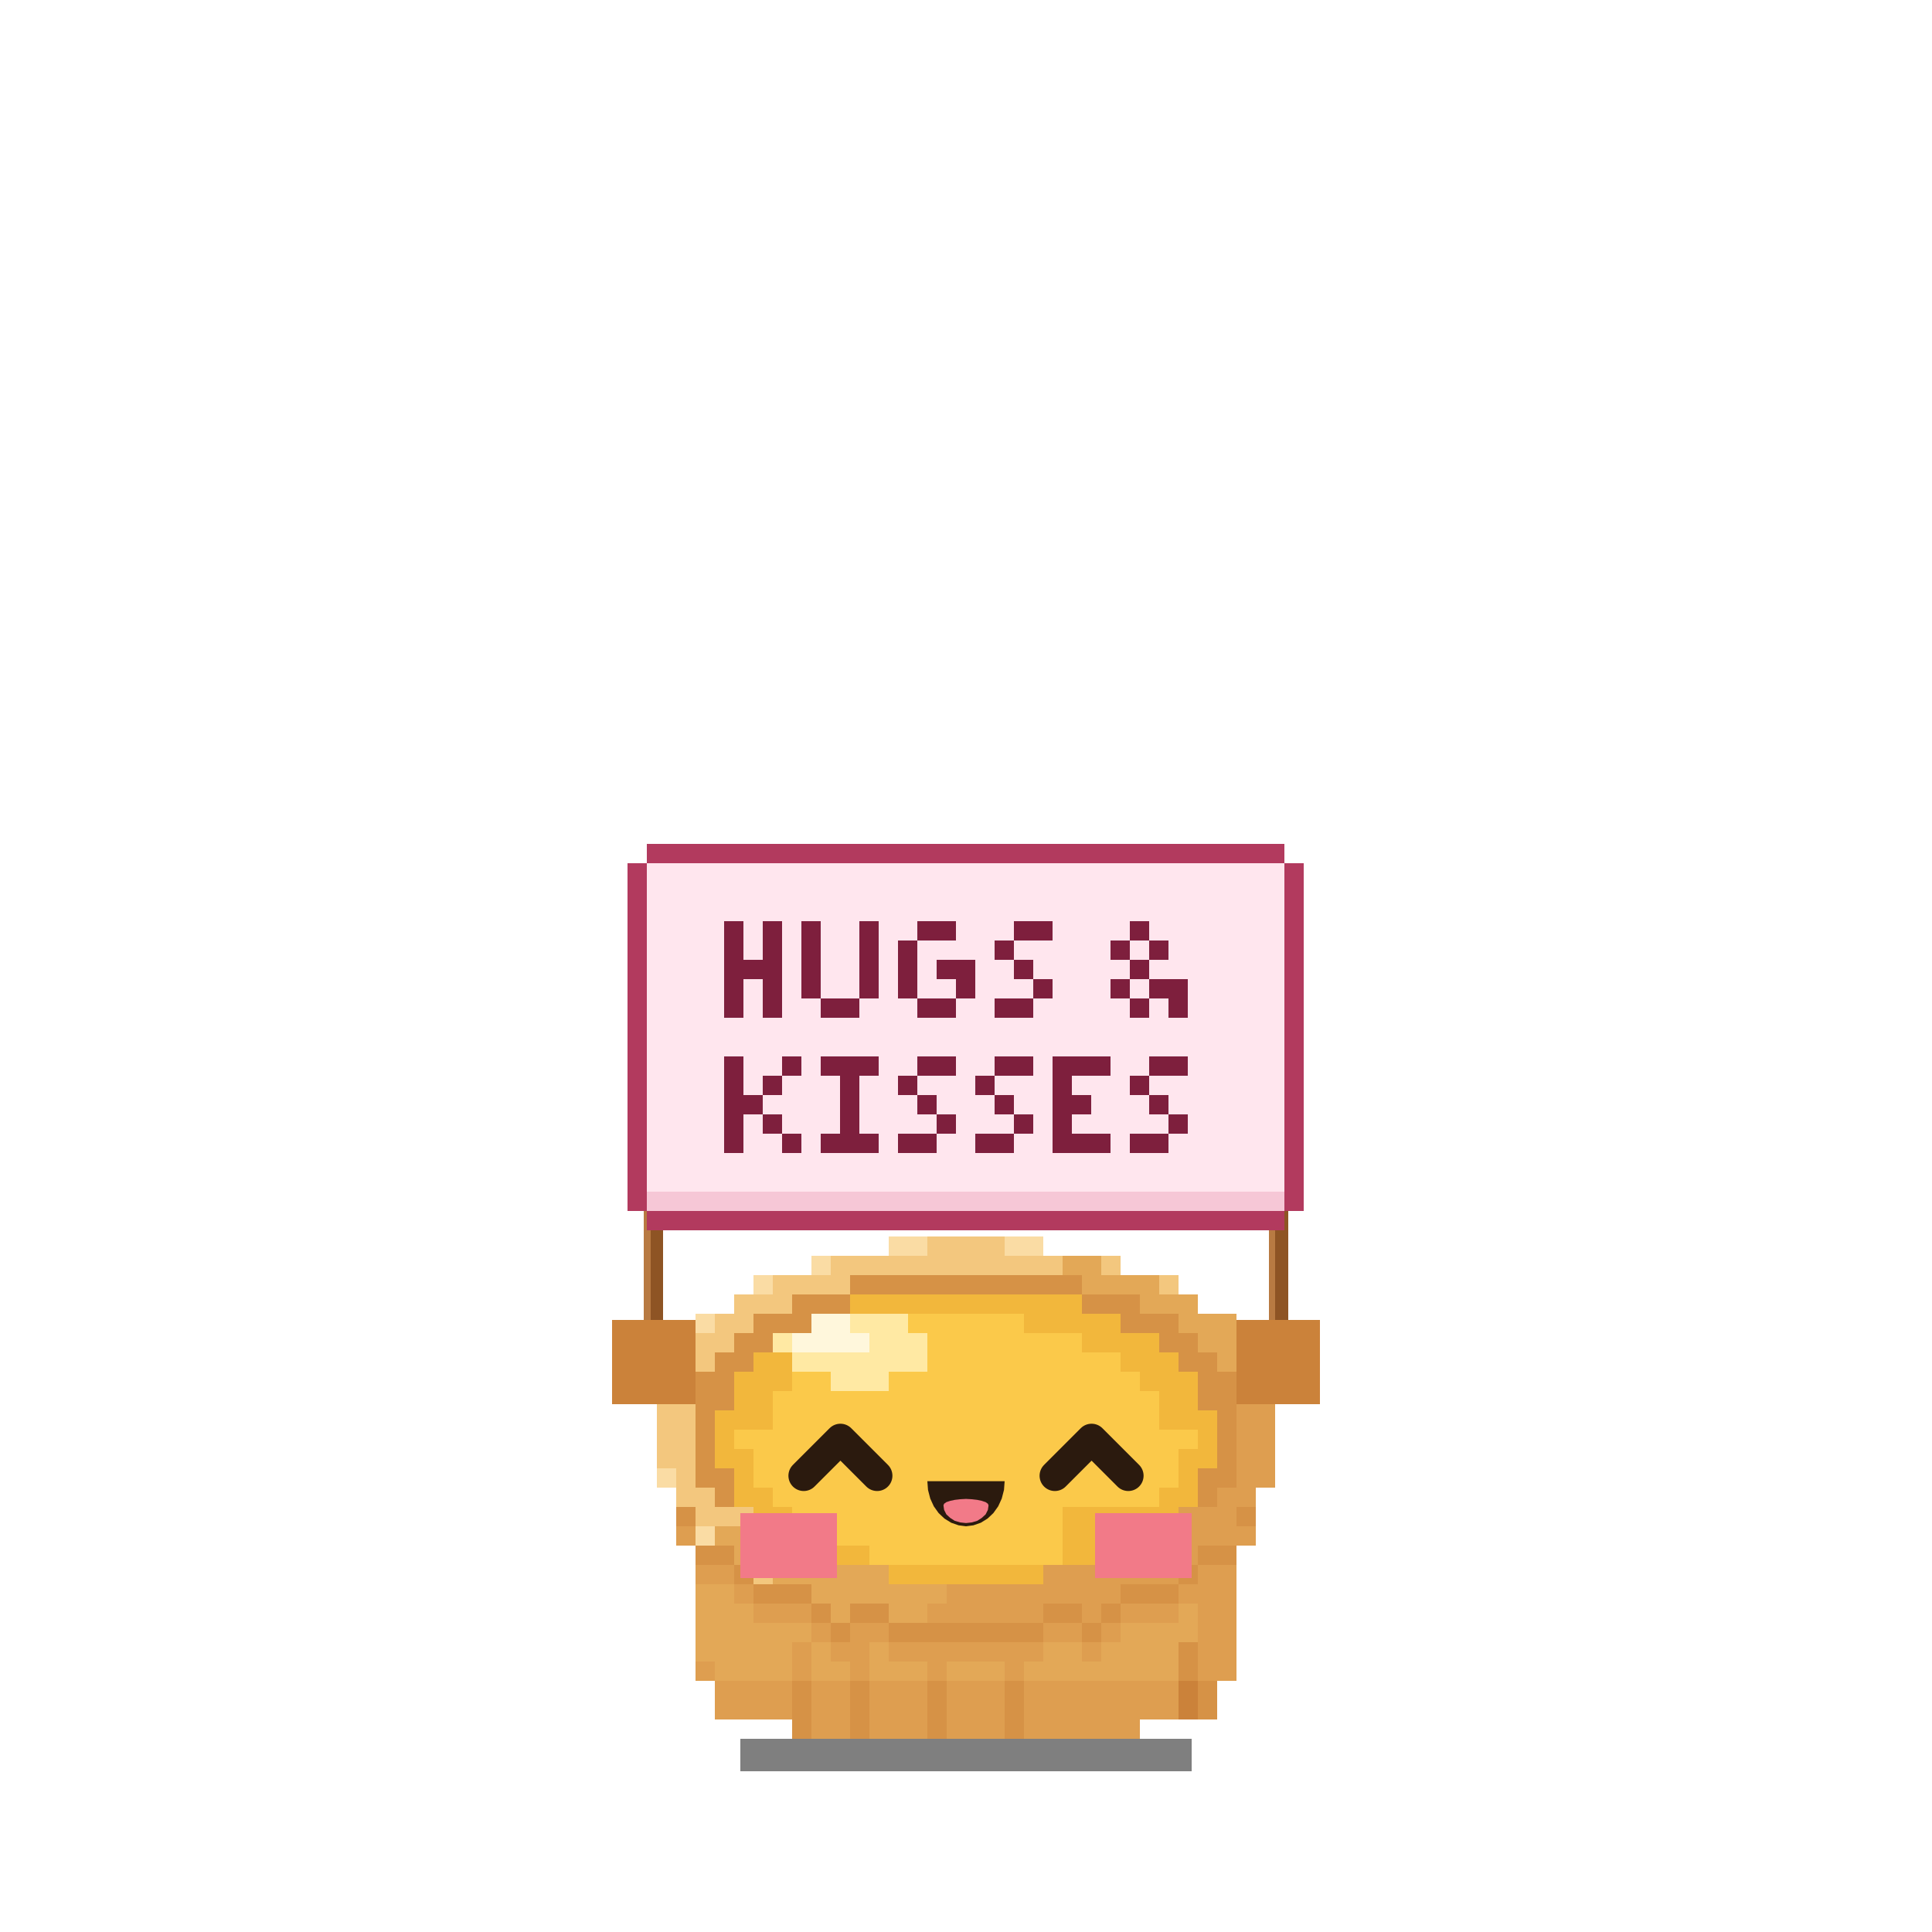
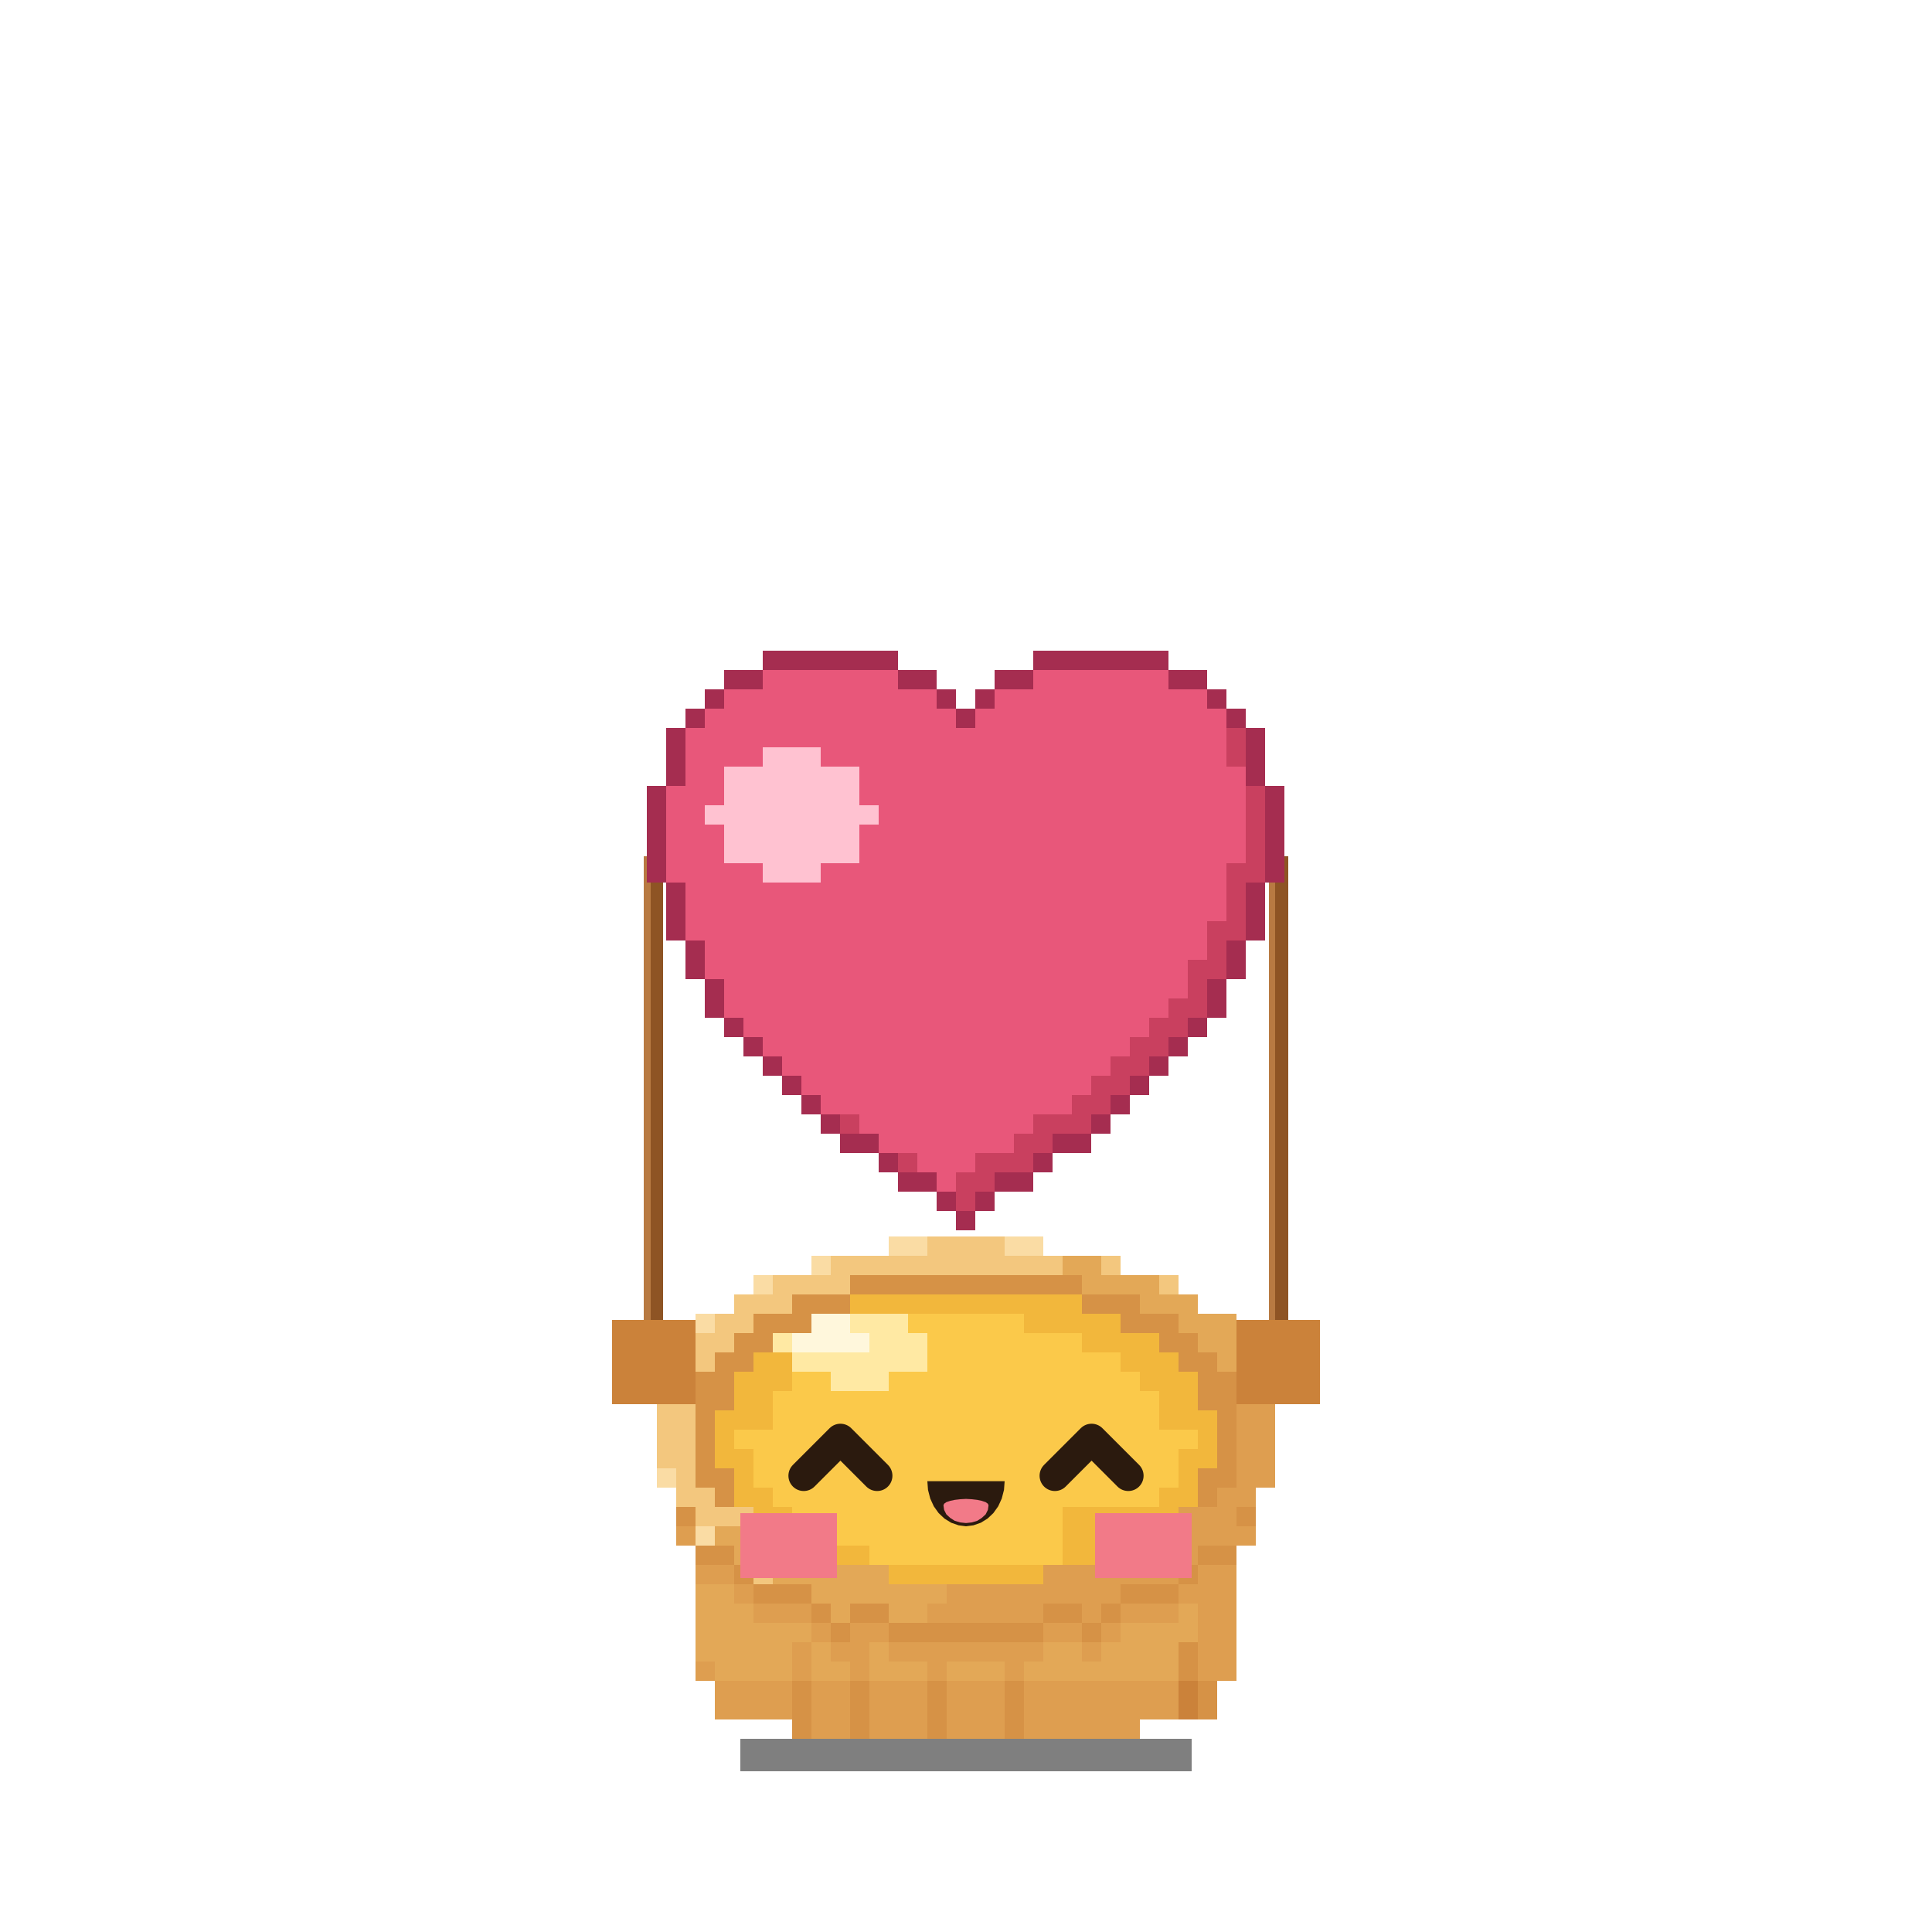
<svg xmlns="http://www.w3.org/2000/svg" viewBox="-20 -34 60 60" width="500" height="500" shape-rendering="crispEdges">
  <defs>
    <style>
      .rise { animation: sign-rise 0.55s ease-out both; }
      .hands { animation: sign-hands 0.55s ease-out both; }
      .hold { transform-origin: 10px 4.2px; animation: sign-sway 2s 0.55s infinite ease-in-out; }
      @keyframes sign-hands { 0% { transform: translateY(4.6px); } 70% { transform: translateY(-0.4px); } 100% { transform: translateY(0); } }
      .body { transform-origin: 10px 20px; animation: sign-bounce 1s infinite ease-in-out; }
      .shadow { transform-origin: 10px 20px; animation: sign-shadow 1s infinite ease-in-out; }
      @keyframes sign-rise {
-       0% { transform: translateY(13.0px); }
+       0% { transform: translateY(19.0px); }
      70% { transform: translateY(-1px); }
      100% { transform: translateY(0); }
      }
      @keyframes sign-sway {
      0%, 100% { transform: rotate(-2.5deg) translateY(0); }
      25% { transform: rotate(0deg) translateY(-0.6px); }
      50% { transform: rotate(2.5deg) translateY(0); }
      75% { transform: rotate(0deg) translateY(-0.6px); }
      }
      @keyframes sign-bounce { 0%, 100% { transform: scale(1, 1); } 50% { transform: scale(1.025, 0.975); } }
      @keyframes sign-shadow { 0%, 100% { transform: scaleX(1); } 50% { transform: scaleX(1.04); } }
+       .pulse { transform-box: fill-box; transform-origin: 50% 60%; animation: sign-pulse 1s 0.55s infinite ease-out; }
+       @keyframes sign-pulse { 0%, 45%, 100% { transform: scale(1); } 12% { transform: scale(1.07); } 24% { transform: scale(1.01); } 34% { transform: scale(1.05); } }
      .ht1, .ht2, .ht3 { opacity: 0; }
      .ht1 { animation: sign-heart 2s 0.6s infinite ease-out; }
      .ht2 { animation: sign-heart 2s 1.25s infinite ease-out; }
      .ht3 { animation: sign-heart 2s 1.9s infinite ease-out; }
      @keyframes sign-heart {
      0% { opacity: 0; transform: translateY(1px); }
      15% { opacity: 1; }
      70% { opacity: 1; }
      100% { opacity: 0; transform: translateY(-6px); }
      }
    </style>
  </defs>
  <g class="shadow">
    <rect x="3" y="20" width="14" height="1" fill="#000" opacity="0.5" />
  </g>
  <g class="body">
    <g class="rise">
      <g class="hold">
-         <rect class="free" x="0" y="3.6" width="0.6" height="4.6" fill="#8E5424" />
-         <rect class="free" x="0" y="3.6" width="0.2" height="4.6" fill="#B87A42" />
-         <rect class="free" x="19.4" y="3.6" width="0.6" height="4.6" fill="#8E5424" />
-         <rect class="free" x="19.4" y="3.6" width="0.2" height="4.6" fill="#B87A42" />
-         <g transform="translate(-0.5 -7.8) scale(0.6)">
-           <rect x="1" y="0" width="33" height="1" fill="#B23A5E" />
-           <rect x="0" y="1" width="1" height="1" fill="#B23A5E" />
-           <rect x="1" y="1" width="33" height="1" fill="#FFE6EE" />
-           <rect x="34" y="1" width="1" height="1" fill="#B23A5E" />
-           <rect x="0" y="2" width="1" height="1" fill="#B23A5E" />
-           <rect x="1" y="2" width="33" height="1" fill="#FFE6EE" />
-           <rect x="34" y="2" width="1" height="1" fill="#B23A5E" />
-           <rect x="0" y="3" width="1" height="1" fill="#B23A5E" />
-           <rect x="1" y="3" width="33" height="1" fill="#FFE6EE" />
-           <rect x="34" y="3" width="1" height="1" fill="#B23A5E" />
-           <rect x="0" y="4" width="1" height="1" fill="#B23A5E" />
-           <rect x="1" y="4" width="4" height="1" fill="#FFE6EE" />
-           <rect x="5" y="4" width="1" height="1" fill="#7E1F3D" />
-           <rect x="6" y="4" width="1" height="1" fill="#FFE6EE" />
-           <rect x="7" y="4" width="1" height="1" fill="#7E1F3D" />
-           <rect x="8" y="4" width="1" height="1" fill="#FFE6EE" />
-           <rect x="9" y="4" width="1" height="1" fill="#7E1F3D" />
-           <rect x="10" y="4" width="2" height="1" fill="#FFE6EE" />
-           <rect x="12" y="4" width="1" height="1" fill="#7E1F3D" />
-           <rect x="13" y="4" width="2" height="1" fill="#FFE6EE" />
-           <rect x="15" y="4" width="2" height="1" fill="#7E1F3D" />
-           <rect x="17" y="4" width="3" height="1" fill="#FFE6EE" />
-           <rect x="20" y="4" width="2" height="1" fill="#7E1F3D" />
-           <rect x="22" y="4" width="4" height="1" fill="#FFE6EE" />
-           <rect x="26" y="4" width="1" height="1" fill="#7E1F3D" />
-           <rect x="27" y="4" width="7" height="1" fill="#FFE6EE" />
-           <rect x="34" y="4" width="1" height="1" fill="#B23A5E" />
-           <rect x="0" y="5" width="1" height="1" fill="#B23A5E" />
-           <rect x="1" y="5" width="4" height="1" fill="#FFE6EE" />
-           <rect x="5" y="5" width="1" height="1" fill="#7E1F3D" />
-           <rect x="6" y="5" width="1" height="1" fill="#FFE6EE" />
-           <rect x="7" y="5" width="1" height="1" fill="#7E1F3D" />
-           <rect x="8" y="5" width="1" height="1" fill="#FFE6EE" />
-           <rect x="9" y="5" width="1" height="1" fill="#7E1F3D" />
-           <rect x="10" y="5" width="2" height="1" fill="#FFE6EE" />
-           <rect x="12" y="5" width="1" height="1" fill="#7E1F3D" />
-           <rect x="13" y="5" width="1" height="1" fill="#FFE6EE" />
-           <rect x="14" y="5" width="1" height="1" fill="#7E1F3D" />
-           <rect x="15" y="5" width="4" height="1" fill="#FFE6EE" />
-           <rect x="19" y="5" width="1" height="1" fill="#7E1F3D" />
-           <rect x="20" y="5" width="5" height="1" fill="#FFE6EE" />
-           <rect x="25" y="5" width="1" height="1" fill="#7E1F3D" />
-           <rect x="26" y="5" width="1" height="1" fill="#FFE6EE" />
-           <rect x="27" y="5" width="1" height="1" fill="#7E1F3D" />
-           <rect x="28" y="5" width="6" height="1" fill="#FFE6EE" />
-           <rect x="34" y="5" width="1" height="1" fill="#B23A5E" />
-           <rect x="0" y="6" width="1" height="1" fill="#B23A5E" />
-           <rect x="1" y="6" width="4" height="1" fill="#FFE6EE" />
-           <rect x="5" y="6" width="3" height="1" fill="#7E1F3D" />
-           <rect x="8" y="6" width="1" height="1" fill="#FFE6EE" />
-           <rect x="9" y="6" width="1" height="1" fill="#7E1F3D" />
-           <rect x="10" y="6" width="2" height="1" fill="#FFE6EE" />
-           <rect x="12" y="6" width="1" height="1" fill="#7E1F3D" />
-           <rect x="13" y="6" width="1" height="1" fill="#FFE6EE" />
-           <rect x="14" y="6" width="1" height="1" fill="#7E1F3D" />
-           <rect x="15" y="6" width="1" height="1" fill="#FFE6EE" />
-           <rect x="16" y="6" width="2" height="1" fill="#7E1F3D" />
-           <rect x="18" y="6" width="2" height="1" fill="#FFE6EE" />
-           <rect x="20" y="6" width="1" height="1" fill="#7E1F3D" />
-           <rect x="21" y="6" width="5" height="1" fill="#FFE6EE" />
-           <rect x="26" y="6" width="1" height="1" fill="#7E1F3D" />
-           <rect x="27" y="6" width="7" height="1" fill="#FFE6EE" />
-           <rect x="34" y="6" width="1" height="1" fill="#B23A5E" />
-           <rect x="0" y="7" width="1" height="1" fill="#B23A5E" />
-           <rect x="1" y="7" width="4" height="1" fill="#FFE6EE" />
-           <rect x="5" y="7" width="1" height="1" fill="#7E1F3D" />
-           <rect x="6" y="7" width="1" height="1" fill="#FFE6EE" />
-           <rect x="7" y="7" width="1" height="1" fill="#7E1F3D" />
-           <rect x="8" y="7" width="1" height="1" fill="#FFE6EE" />
-           <rect x="9" y="7" width="1" height="1" fill="#7E1F3D" />
-           <rect x="10" y="7" width="2" height="1" fill="#FFE6EE" />
-           <rect x="12" y="7" width="1" height="1" fill="#7E1F3D" />
-           <rect x="13" y="7" width="1" height="1" fill="#FFE6EE" />
-           <rect x="14" y="7" width="1" height="1" fill="#7E1F3D" />
-           <rect x="15" y="7" width="2" height="1" fill="#FFE6EE" />
-           <rect x="17" y="7" width="1" height="1" fill="#7E1F3D" />
-           <rect x="18" y="7" width="3" height="1" fill="#FFE6EE" />
-           <rect x="21" y="7" width="1" height="1" fill="#7E1F3D" />
-           <rect x="22" y="7" width="3" height="1" fill="#FFE6EE" />
-           <rect x="25" y="7" width="1" height="1" fill="#7E1F3D" />
-           <rect x="26" y="7" width="1" height="1" fill="#FFE6EE" />
-           <rect x="27" y="7" width="2" height="1" fill="#7E1F3D" />
-           <rect x="29" y="7" width="5" height="1" fill="#FFE6EE" />
-           <rect x="34" y="7" width="1" height="1" fill="#B23A5E" />
-           <rect x="0" y="8" width="1" height="1" fill="#B23A5E" />
-           <rect x="1" y="8" width="4" height="1" fill="#FFE6EE" />
-           <rect x="5" y="8" width="1" height="1" fill="#7E1F3D" />
-           <rect x="6" y="8" width="1" height="1" fill="#FFE6EE" />
-           <rect x="7" y="8" width="1" height="1" fill="#7E1F3D" />
-           <rect x="8" y="8" width="2" height="1" fill="#FFE6EE" />
-           <rect x="10" y="8" width="2" height="1" fill="#7E1F3D" />
-           <rect x="12" y="8" width="3" height="1" fill="#FFE6EE" />
-           <rect x="15" y="8" width="2" height="1" fill="#7E1F3D" />
-           <rect x="17" y="8" width="2" height="1" fill="#FFE6EE" />
-           <rect x="19" y="8" width="2" height="1" fill="#7E1F3D" />
-           <rect x="21" y="8" width="5" height="1" fill="#FFE6EE" />
-           <rect x="26" y="8" width="1" height="1" fill="#7E1F3D" />
-           <rect x="27" y="8" width="1" height="1" fill="#FFE6EE" />
-           <rect x="28" y="8" width="1" height="1" fill="#7E1F3D" />
-           <rect x="29" y="8" width="5" height="1" fill="#FFE6EE" />
-           <rect x="34" y="8" width="1" height="1" fill="#B23A5E" />
-           <rect x="0" y="9" width="1" height="1" fill="#B23A5E" />
-           <rect x="1" y="9" width="33" height="1" fill="#FFE6EE" />
-           <rect x="34" y="9" width="1" height="1" fill="#B23A5E" />
-           <rect x="0" y="10" width="1" height="1" fill="#B23A5E" />
-           <rect x="1" y="10" width="33" height="1" fill="#FFE6EE" />
-           <rect x="34" y="10" width="1" height="1" fill="#B23A5E" />
-           <rect x="0" y="11" width="1" height="1" fill="#B23A5E" />
-           <rect x="1" y="11" width="4" height="1" fill="#FFE6EE" />
-           <rect x="5" y="11" width="1" height="1" fill="#7E1F3D" />
-           <rect x="6" y="11" width="2" height="1" fill="#FFE6EE" />
-           <rect x="8" y="11" width="1" height="1" fill="#7E1F3D" />
-           <rect x="9" y="11" width="1" height="1" fill="#FFE6EE" />
-           <rect x="10" y="11" width="3" height="1" fill="#7E1F3D" />
-           <rect x="13" y="11" width="2" height="1" fill="#FFE6EE" />
-           <rect x="15" y="11" width="2" height="1" fill="#7E1F3D" />
-           <rect x="17" y="11" width="2" height="1" fill="#FFE6EE" />
-           <rect x="19" y="11" width="2" height="1" fill="#7E1F3D" />
-           <rect x="21" y="11" width="1" height="1" fill="#FFE6EE" />
-           <rect x="22" y="11" width="3" height="1" fill="#7E1F3D" />
-           <rect x="25" y="11" width="2" height="1" fill="#FFE6EE" />
-           <rect x="27" y="11" width="2" height="1" fill="#7E1F3D" />
-           <rect x="29" y="11" width="5" height="1" fill="#FFE6EE" />
-           <rect x="34" y="11" width="1" height="1" fill="#B23A5E" />
-           <rect x="0" y="12" width="1" height="1" fill="#B23A5E" />
-           <rect x="1" y="12" width="4" height="1" fill="#FFE6EE" />
-           <rect x="5" y="12" width="1" height="1" fill="#7E1F3D" />
-           <rect x="6" y="12" width="1" height="1" fill="#FFE6EE" />
-           <rect x="7" y="12" width="1" height="1" fill="#7E1F3D" />
-           <rect x="8" y="12" width="3" height="1" fill="#FFE6EE" />
-           <rect x="11" y="12" width="1" height="1" fill="#7E1F3D" />
-           <rect x="12" y="12" width="2" height="1" fill="#FFE6EE" />
-           <rect x="14" y="12" width="1" height="1" fill="#7E1F3D" />
-           <rect x="15" y="12" width="3" height="1" fill="#FFE6EE" />
-           <rect x="18" y="12" width="1" height="1" fill="#7E1F3D" />
-           <rect x="19" y="12" width="3" height="1" fill="#FFE6EE" />
-           <rect x="22" y="12" width="1" height="1" fill="#7E1F3D" />
-           <rect x="23" y="12" width="3" height="1" fill="#FFE6EE" />
-           <rect x="26" y="12" width="1" height="1" fill="#7E1F3D" />
-           <rect x="27" y="12" width="7" height="1" fill="#FFE6EE" />
-           <rect x="34" y="12" width="1" height="1" fill="#B23A5E" />
-           <rect x="0" y="13" width="1" height="1" fill="#B23A5E" />
-           <rect x="1" y="13" width="4" height="1" fill="#FFE6EE" />
-           <rect x="5" y="13" width="2" height="1" fill="#7E1F3D" />
-           <rect x="7" y="13" width="4" height="1" fill="#FFE6EE" />
-           <rect x="11" y="13" width="1" height="1" fill="#7E1F3D" />
-           <rect x="12" y="13" width="3" height="1" fill="#FFE6EE" />
-           <rect x="15" y="13" width="1" height="1" fill="#7E1F3D" />
-           <rect x="16" y="13" width="3" height="1" fill="#FFE6EE" />
-           <rect x="19" y="13" width="1" height="1" fill="#7E1F3D" />
-           <rect x="20" y="13" width="2" height="1" fill="#FFE6EE" />
-           <rect x="22" y="13" width="2" height="1" fill="#7E1F3D" />
-           <rect x="24" y="13" width="3" height="1" fill="#FFE6EE" />
-           <rect x="27" y="13" width="1" height="1" fill="#7E1F3D" />
-           <rect x="28" y="13" width="6" height="1" fill="#FFE6EE" />
-           <rect x="34" y="13" width="1" height="1" fill="#B23A5E" />
-           <rect x="0" y="14" width="1" height="1" fill="#B23A5E" />
-           <rect x="1" y="14" width="4" height="1" fill="#FFE6EE" />
-           <rect x="5" y="14" width="1" height="1" fill="#7E1F3D" />
-           <rect x="6" y="14" width="1" height="1" fill="#FFE6EE" />
-           <rect x="7" y="14" width="1" height="1" fill="#7E1F3D" />
-           <rect x="8" y="14" width="3" height="1" fill="#FFE6EE" />
-           <rect x="11" y="14" width="1" height="1" fill="#7E1F3D" />
-           <rect x="12" y="14" width="4" height="1" fill="#FFE6EE" />
-           <rect x="16" y="14" width="1" height="1" fill="#7E1F3D" />
-           <rect x="17" y="14" width="3" height="1" fill="#FFE6EE" />
-           <rect x="20" y="14" width="1" height="1" fill="#7E1F3D" />
-           <rect x="21" y="14" width="1" height="1" fill="#FFE6EE" />
-           <rect x="22" y="14" width="1" height="1" fill="#7E1F3D" />
-           <rect x="23" y="14" width="5" height="1" fill="#FFE6EE" />
-           <rect x="28" y="14" width="1" height="1" fill="#7E1F3D" />
-           <rect x="29" y="14" width="5" height="1" fill="#FFE6EE" />
-           <rect x="34" y="14" width="1" height="1" fill="#B23A5E" />
-           <rect x="0" y="15" width="1" height="1" fill="#B23A5E" />
-           <rect x="1" y="15" width="4" height="1" fill="#FFE6EE" />
-           <rect x="5" y="15" width="1" height="1" fill="#7E1F3D" />
-           <rect x="6" y="15" width="2" height="1" fill="#FFE6EE" />
-           <rect x="8" y="15" width="1" height="1" fill="#7E1F3D" />
-           <rect x="9" y="15" width="1" height="1" fill="#FFE6EE" />
-           <rect x="10" y="15" width="3" height="1" fill="#7E1F3D" />
-           <rect x="13" y="15" width="1" height="1" fill="#FFE6EE" />
-           <rect x="14" y="15" width="2" height="1" fill="#7E1F3D" />
-           <rect x="16" y="15" width="2" height="1" fill="#FFE6EE" />
-           <rect x="18" y="15" width="2" height="1" fill="#7E1F3D" />
-           <rect x="20" y="15" width="2" height="1" fill="#FFE6EE" />
-           <rect x="22" y="15" width="3" height="1" fill="#7E1F3D" />
-           <rect x="25" y="15" width="1" height="1" fill="#FFE6EE" />
-           <rect x="26" y="15" width="2" height="1" fill="#7E1F3D" />
-           <rect x="28" y="15" width="6" height="1" fill="#FFE6EE" />
-           <rect x="34" y="15" width="1" height="1" fill="#B23A5E" />
-           <rect x="0" y="16" width="1" height="1" fill="#B23A5E" />
-           <rect x="1" y="16" width="33" height="1" fill="#FFE6EE" />
-           <rect x="34" y="16" width="1" height="1" fill="#B23A5E" />
-           <rect x="0" y="17" width="1" height="1" fill="#B23A5E" />
-           <rect x="1" y="17" width="33" height="1" fill="#FFE6EE" />
-           <rect x="34" y="17" width="1" height="1" fill="#B23A5E" />
-           <rect x="0" y="18" width="1" height="1" fill="#B23A5E" />
-           <rect x="1" y="18" width="33" height="1" fill="#F6C7D6" />
-           <rect x="34" y="18" width="1" height="1" fill="#B23A5E" />
-           <rect x="1" y="19" width="33" height="1" fill="#B23A5E" />
+         <rect class="free" x="0" y="-7.4" width="0.6" height="15.6" fill="#8E5424" />
+         <rect class="free" x="0" y="-7.4" width="0.2" height="15.6" fill="#B87A42" />
+         <rect class="free" x="19.4" y="-7.4" width="0.6" height="15.6" fill="#8E5424" />
+         <rect class="free" x="19.4" y="-7.4" width="0.2" height="15.6" fill="#B87A42" />
+         <g transform="translate(-1.1 -13.8) scale(0.6)">
+           <g class="pulse">
+             <rect x="8" y="0" width="7" height="1" fill="#A52D50" />
+             <rect x="22" y="0" width="7" height="1" fill="#A52D50" />
+             <rect x="6" y="1" width="2" height="1" fill="#A52D50" />
+             <rect x="8" y="1" width="7" height="1" fill="#E8577A" />
+             <rect x="15" y="1" width="2" height="1" fill="#A52D50" />
+             <rect x="20" y="1" width="2" height="1" fill="#A52D50" />
+             <rect x="22" y="1" width="7" height="1" fill="#E8577A" />
+             <rect x="29" y="1" width="2" height="1" fill="#A52D50" />
+             <rect x="5" y="2" width="1" height="1" fill="#A52D50" />
+             <rect x="6" y="2" width="11" height="1" fill="#E8577A" />
+             <rect x="17" y="2" width="1" height="1" fill="#A52D50" />
+             <rect x="19" y="2" width="1" height="1" fill="#A52D50" />
+             <rect x="20" y="2" width="11" height="1" fill="#E8577A" />
+             <rect x="31" y="2" width="1" height="1" fill="#A52D50" />
+             <rect x="4" y="3" width="1" height="1" fill="#A52D50" />
+             <rect x="5" y="3" width="13" height="1" fill="#E8577A" />
+             <rect x="18" y="3" width="1" height="1" fill="#A52D50" />
+             <rect x="19" y="3" width="13" height="1" fill="#E8577A" />
+             <rect x="32" y="3" width="1" height="1" fill="#A52D50" />
+             <rect x="3" y="4" width="1" height="1" fill="#A52D50" />
+             <rect x="4" y="4" width="28" height="1" fill="#E8577A" />
+             <rect x="32" y="4" width="1" height="1" fill="#C9405F" />
+             <rect x="33" y="4" width="1" height="1" fill="#A52D50" />
+             <rect x="3" y="5" width="1" height="1" fill="#A52D50" />
+             <rect x="4" y="5" width="4" height="1" fill="#E8577A" />
+             <rect x="8" y="5" width="3" height="1" fill="#FFC2D1" />
+             <rect x="11" y="5" width="21" height="1" fill="#E8577A" />
+             <rect x="32" y="5" width="1" height="1" fill="#C9405F" />
+             <rect x="33" y="5" width="1" height="1" fill="#A52D50" />
+             <rect x="3" y="6" width="1" height="1" fill="#A52D50" />
+             <rect x="4" y="6" width="2" height="1" fill="#E8577A" />
+             <rect x="6" y="6" width="7" height="1" fill="#FFC2D1" />
+             <rect x="13" y="6" width="20" height="1" fill="#E8577A" />
+             <rect x="33" y="6" width="1" height="1" fill="#A52D50" />
+             <rect x="2" y="7" width="1" height="1" fill="#A52D50" />
+             <rect x="3" y="7" width="3" height="1" fill="#E8577A" />
+             <rect x="6" y="7" width="7" height="1" fill="#FFC2D1" />
+             <rect x="13" y="7" width="20" height="1" fill="#E8577A" />
+             <rect x="33" y="7" width="1" height="1" fill="#C9405F" />
+             <rect x="34" y="7" width="1" height="1" fill="#A52D50" />
+             <rect x="2" y="8" width="1" height="1" fill="#A52D50" />
+             <rect x="3" y="8" width="2" height="1" fill="#E8577A" />
+             <rect x="5" y="8" width="9" height="1" fill="#FFC2D1" />
+             <rect x="14" y="8" width="19" height="1" fill="#E8577A" />
+             <rect x="33" y="8" width="1" height="1" fill="#C9405F" />
+             <rect x="34" y="8" width="1" height="1" fill="#A52D50" />
+             <rect x="2" y="9" width="1" height="1" fill="#A52D50" />
+             <rect x="3" y="9" width="3" height="1" fill="#E8577A" />
+             <rect x="6" y="9" width="7" height="1" fill="#FFC2D1" />
+             <rect x="13" y="9" width="20" height="1" fill="#E8577A" />
+             <rect x="33" y="9" width="1" height="1" fill="#C9405F" />
+             <rect x="34" y="9" width="1" height="1" fill="#A52D50" />
+             <rect x="2" y="10" width="1" height="1" fill="#A52D50" />
+             <rect x="3" y="10" width="3" height="1" fill="#E8577A" />
+             <rect x="6" y="10" width="7" height="1" fill="#FFC2D1" />
+             <rect x="13" y="10" width="20" height="1" fill="#E8577A" />
+             <rect x="33" y="10" width="1" height="1" fill="#C9405F" />
+             <rect x="34" y="10" width="1" height="1" fill="#A52D50" />
+             <rect x="2" y="11" width="1" height="1" fill="#A52D50" />
+             <rect x="3" y="11" width="5" height="1" fill="#E8577A" />
+             <rect x="8" y="11" width="3" height="1" fill="#FFC2D1" />
+             <rect x="11" y="11" width="21" height="1" fill="#E8577A" />
+             <rect x="32" y="11" width="2" height="1" fill="#C9405F" />
+             <rect x="34" y="11" width="1" height="1" fill="#A52D50" />
+             <rect x="3" y="12" width="1" height="1" fill="#A52D50" />
+             <rect x="4" y="12" width="28" height="1" fill="#E8577A" />
+             <rect x="32" y="12" width="1" height="1" fill="#C9405F" />
+             <rect x="33" y="12" width="1" height="1" fill="#A52D50" />
+             <rect x="3" y="13" width="1" height="1" fill="#A52D50" />
+             <rect x="4" y="13" width="28" height="1" fill="#E8577A" />
+             <rect x="32" y="13" width="1" height="1" fill="#C9405F" />
+             <rect x="33" y="13" width="1" height="1" fill="#A52D50" />
+             <rect x="3" y="14" width="1" height="1" fill="#A52D50" />
+             <rect x="4" y="14" width="27" height="1" fill="#E8577A" />
+             <rect x="31" y="14" width="2" height="1" fill="#C9405F" />
+             <rect x="33" y="14" width="1" height="1" fill="#A52D50" />
+             <rect x="4" y="15" width="1" height="1" fill="#A52D50" />
+             <rect x="5" y="15" width="26" height="1" fill="#E8577A" />
+             <rect x="31" y="15" width="1" height="1" fill="#C9405F" />
+             <rect x="32" y="15" width="1" height="1" fill="#A52D50" />
+             <rect x="4" y="16" width="1" height="1" fill="#A52D50" />
+             <rect x="5" y="16" width="25" height="1" fill="#E8577A" />
+             <rect x="30" y="16" width="2" height="1" fill="#C9405F" />
+             <rect x="32" y="16" width="1" height="1" fill="#A52D50" />
+             <rect x="5" y="17" width="1" height="1" fill="#A52D50" />
+             <rect x="6" y="17" width="24" height="1" fill="#E8577A" />
+             <rect x="30" y="17" width="1" height="1" fill="#C9405F" />
+             <rect x="31" y="17" width="1" height="1" fill="#A52D50" />
+             <rect x="5" y="18" width="1" height="1" fill="#A52D50" />
+             <rect x="6" y="18" width="23" height="1" fill="#E8577A" />
+             <rect x="29" y="18" width="2" height="1" fill="#C9405F" />
+             <rect x="31" y="18" width="1" height="1" fill="#A52D50" />
+             <rect x="6" y="19" width="1" height="1" fill="#A52D50" />
+             <rect x="7" y="19" width="21" height="1" fill="#E8577A" />
+             <rect x="28" y="19" width="2" height="1" fill="#C9405F" />
+             <rect x="30" y="19" width="1" height="1" fill="#A52D50" />
+             <rect x="7" y="20" width="1" height="1" fill="#A52D50" />
+             <rect x="8" y="20" width="19" height="1" fill="#E8577A" />
+             <rect x="27" y="20" width="2" height="1" fill="#C9405F" />
+             <rect x="29" y="20" width="1" height="1" fill="#A52D50" />
+             <rect x="8" y="21" width="1" height="1" fill="#A52D50" />
+             <rect x="9" y="21" width="17" height="1" fill="#E8577A" />
+             <rect x="26" y="21" width="2" height="1" fill="#C9405F" />
+             <rect x="28" y="21" width="1" height="1" fill="#A52D50" />
+             <rect x="9" y="22" width="1" height="1" fill="#A52D50" />
+             <rect x="10" y="22" width="15" height="1" fill="#E8577A" />
+             <rect x="25" y="22" width="2" height="1" fill="#C9405F" />
+             <rect x="27" y="22" width="1" height="1" fill="#A52D50" />
+             <rect x="10" y="23" width="1" height="1" fill="#A52D50" />
+             <rect x="11" y="23" width="13" height="1" fill="#E8577A" />
+             <rect x="24" y="23" width="2" height="1" fill="#C9405F" />
+             <rect x="26" y="23" width="1" height="1" fill="#A52D50" />
+             <rect x="11" y="24" width="1" height="1" fill="#A52D50" />
+             <rect x="12" y="24" width="1" height="1" fill="#C9405F" />
+             <rect x="13" y="24" width="9" height="1" fill="#E8577A" />
+             <rect x="22" y="24" width="3" height="1" fill="#C9405F" />
+             <rect x="25" y="24" width="1" height="1" fill="#A52D50" />
+             <rect x="12" y="25" width="2" height="1" fill="#A52D50" />
+             <rect x="14" y="25" width="7" height="1" fill="#E8577A" />
+             <rect x="21" y="25" width="2" height="1" fill="#C9405F" />
+             <rect x="23" y="25" width="2" height="1" fill="#A52D50" />
+             <rect x="14" y="26" width="1" height="1" fill="#A52D50" />
+             <rect x="15" y="26" width="1" height="1" fill="#C9405F" />
+             <rect x="16" y="26" width="3" height="1" fill="#E8577A" />
+             <rect x="19" y="26" width="3" height="1" fill="#C9405F" />
+             <rect x="22" y="26" width="1" height="1" fill="#A52D50" />
+             <rect x="15" y="27" width="2" height="1" fill="#A52D50" />
+             <rect x="17" y="27" width="1" height="1" fill="#E8577A" />
+             <rect x="18" y="27" width="2" height="1" fill="#C9405F" />
+             <rect x="20" y="27" width="2" height="1" fill="#A52D50" />
+             <rect x="17" y="28" width="1" height="1" fill="#A52D50" />
+             <rect x="18" y="28" width="1" height="1" fill="#C9405F" />
+             <rect x="19" y="28" width="1" height="1" fill="#A52D50" />
+             <rect x="18" y="29" width="1" height="1" fill="#A52D50" />
+           </g>
        </g>
      </g>
    </g>
    <g id="tart" transform="translate(0.4 4.4) scale(0.6)">
      <rect x="12" y="0" width="8" height="2" fill="#FADCA4" />
      <rect x="8" y="1" width="16" height="2" fill="#F3C77E" />
      <rect x="5" y="2" width="22" height="2" fill="#D69246" />
      <rect x="4" y="3" width="24" height="2" fill="#F2B73C" />
      <rect x="2" y="4" width="28" height="2" fill="#D69246" />
      <rect x="2" y="5" width="28" height="2" fill="#FBC94A" />
      <rect x="1" y="6" width="30" height="2" fill="#FBC94A" />
      <rect x="0" y="7" width="32" height="2" fill="#FBC94A" />
      <rect x="0" y="8" width="32" height="2" fill="#FBC94A" />
      <rect x="0" y="9" width="32" height="2" fill="#FBC94A" />
      <rect x="0" y="10" width="32" height="2" fill="#FBC94A" />
      <rect x="0" y="11" width="32" height="2" fill="#FBC94A" />
      <rect x="1" y="12" width="30" height="2" fill="#FBC94A" />
      <rect x="1" y="13" width="30" height="2" fill="#FBC94A" />
      <rect x="1" y="14" width="30" height="2" fill="#FBC94A" />
      <rect x="2" y="15" width="28" height="2" fill="#FBC94A" />
      <rect x="2" y="16" width="28" height="2" fill="#FBC94A" />
      <rect x="2" y="17" width="28" height="2" fill="#DE9E50" />
      <rect x="2" y="18" width="28" height="2" fill="#DE9E50" />
      <rect x="2" y="19" width="28" height="2" fill="#DE9E50" />
      <rect x="2" y="20" width="28" height="2" fill="#E3A857" />
      <rect x="2" y="21" width="28" height="2" fill="#DE9E50" />
      <rect x="3" y="22" width="26" height="2" fill="#E3A857" />
      <rect x="3" y="23" width="26" height="2" fill="#DE9E50" />
      <rect x="7" y="24" width="18" height="2" fill="#DE9E50" />
      <rect x="12" y="0" width="8" height="1" fill="#FADCA4" />
      <rect x="8" y="1" width="16" height="1" fill="#F3C77E" />
      <rect x="5" y="2" width="22" height="1" fill="#D69246" />
      <rect x="4" y="3" width="24" height="1" fill="#F2B73C" />
      <rect x="2" y="4" width="28" height="1" fill="#D69246" />
      <rect x="2" y="5" width="28" height="1" fill="#FBC94A" />
      <rect x="1" y="6" width="30" height="1" fill="#FBC94A" />
      <rect x="0" y="7" width="32" height="1" fill="#FBC94A" />
      <rect x="0" y="8" width="32" height="1" fill="#FBC94A" />
      <rect x="0" y="9" width="32" height="1" fill="#FBC94A" />
      <rect x="0" y="10" width="32" height="1" fill="#FBC94A" />
      <rect x="0" y="11" width="32" height="1" fill="#FBC94A" />
      <rect x="0" y="12" width="32" height="1" fill="#FBC94A" />
      <rect x="1" y="13" width="30" height="1" fill="#FBC94A" />
      <rect x="1" y="14" width="30" height="1" fill="#FBC94A" />
      <rect x="1" y="15" width="30" height="1" fill="#FBC94A" />
      <rect x="2" y="16" width="28" height="1" fill="#FBC94A" />
      <rect x="2" y="17" width="28" height="1" fill="#DE9E50" />
      <rect x="2" y="18" width="28" height="1" fill="#DE9E50" />
      <rect x="2" y="19" width="28" height="1" fill="#DE9E50" />
      <rect x="2" y="20" width="28" height="1" fill="#E3A857" />
      <rect x="2" y="21" width="28" height="1" fill="#DE9E50" />
      <rect x="2" y="22" width="28" height="1" fill="#E3A857" />
      <rect x="3" y="23" width="26" height="1" fill="#DE9E50" />
      <rect x="3" y="24" width="26" height="1" fill="#DE9E50" />
      <rect x="7" y="25" width="18" height="1" fill="#DE9E50" />
      <rect x="12" y="0" width="2" height="1" fill="#FADCA4" />
      <rect x="14" y="0" width="4" height="1" fill="#F3C77E" />
      <rect x="18" y="0" width="2" height="1" fill="#FADCA4" />
      <rect x="8" y="1" width="1" height="1" fill="#FADCA4" />
      <rect x="9" y="1" width="12" height="1" fill="#F3C77E" />
      <rect x="21" y="1" width="2" height="1" fill="#E3A857" />
      <rect x="23" y="1" width="1" height="1" fill="#F3C77E" />
      <rect x="5" y="2" width="1" height="1" fill="#FADCA4" />
      <rect x="6" y="2" width="4" height="1" fill="#F3C77E" />
      <rect x="10" y="2" width="12" height="1" fill="#D69246" />
      <rect x="22" y="2" width="4" height="1" fill="#E3A857" />
      <rect x="26" y="2" width="1" height="1" fill="#F3C77E" />
      <rect x="4" y="3" width="3" height="1" fill="#F3C77E" />
      <rect x="7" y="3" width="3" height="1" fill="#D69246" />
      <rect x="10" y="3" width="12" height="1" fill="#F2B73C" />
      <rect x="22" y="3" width="3" height="1" fill="#D69246" />
      <rect x="25" y="3" width="3" height="1" fill="#E3A857" />
      <rect x="2" y="4" width="1" height="1" fill="#FADCA4" />
      <rect x="3" y="4" width="2" height="1" fill="#F3C77E" />
      <rect x="5" y="4" width="3" height="1" fill="#D69246" />
      <rect x="8" y="4" width="2" height="1" fill="#FFF7DC" />
      <rect x="10" y="4" width="3" height="1" fill="#FFE9A3" />
      <rect x="13" y="4" width="6" height="1" fill="#FBC94A" />
      <rect x="19" y="4" width="5" height="1" fill="#F2B73C" />
      <rect x="24" y="4" width="3" height="1" fill="#D69246" />
      <rect x="27" y="4" width="3" height="1" fill="#E3A857" />
      <rect x="2" y="5" width="2" height="1" fill="#F3C77E" />
      <rect x="4" y="5" width="2" height="1" fill="#D69246" />
      <rect x="6" y="5" width="1" height="1" fill="#FFE9A3" />
      <rect x="7" y="5" width="4" height="1" fill="#FFF7DC" />
      <rect x="11" y="5" width="3" height="1" fill="#FFE9A3" />
      <rect x="14" y="5" width="8" height="1" fill="#FBC94A" />
      <rect x="22" y="5" width="4" height="1" fill="#F2B73C" />
      <rect x="26" y="5" width="2" height="1" fill="#D69246" />
      <rect x="28" y="5" width="2" height="1" fill="#E3A857" />
      <rect x="1" y="6" width="2" height="1" fill="#F3C77E" />
      <rect x="3" y="6" width="2" height="1" fill="#D69246" />
      <rect x="5" y="6" width="2" height="1" fill="#F2B73C" />
      <rect x="7" y="6" width="7" height="1" fill="#FFE9A3" />
      <rect x="14" y="6" width="10" height="1" fill="#FBC94A" />
      <rect x="24" y="6" width="3" height="1" fill="#F2B73C" />
      <rect x="27" y="6" width="2" height="1" fill="#D69246" />
      <rect x="29" y="6" width="1" height="1" fill="#E3A857" />
      <rect x="30" y="6" width="1" height="1" fill="#DE9E50" />
      <rect x="0" y="7" width="1" height="1" fill="#FADCA4" />
      <rect x="1" y="7" width="1" height="1" fill="#F3C77E" />
      <rect x="2" y="7" width="2" height="1" fill="#D69246" />
      <rect x="4" y="7" width="3" height="1" fill="#F2B73C" />
      <rect x="7" y="7" width="2" height="1" fill="#FBC94A" />
      <rect x="9" y="7" width="3" height="1" fill="#FFE9A3" />
      <rect x="12" y="7" width="13" height="1" fill="#FBC94A" />
      <rect x="25" y="7" width="3" height="1" fill="#F2B73C" />
      <rect x="28" y="7" width="2" height="1" fill="#D69246" />
      <rect x="30" y="7" width="2" height="1" fill="#DE9E50" />
      <rect x="0" y="8" width="2" height="1" fill="#F3C77E" />
      <rect x="2" y="8" width="2" height="1" fill="#D69246" />
      <rect x="4" y="8" width="2" height="1" fill="#F2B73C" />
      <rect x="6" y="8" width="20" height="1" fill="#FBC94A" />
      <rect x="26" y="8" width="2" height="1" fill="#F2B73C" />
      <rect x="28" y="8" width="2" height="1" fill="#D69246" />
      <rect x="30" y="8" width="2" height="1" fill="#DE9E50" />
      <rect x="0" y="9" width="2" height="1" fill="#F3C77E" />
      <rect x="2" y="9" width="1" height="1" fill="#D69246" />
      <rect x="3" y="9" width="3" height="1" fill="#F2B73C" />
      <rect x="6" y="9" width="20" height="1" fill="#FBC94A" />
      <rect x="26" y="9" width="3" height="1" fill="#F2B73C" />
      <rect x="29" y="9" width="1" height="1" fill="#D69246" />
      <rect x="30" y="9" width="2" height="1" fill="#DE9E50" />
      <rect x="0" y="10" width="2" height="1" fill="#F3C77E" />
      <rect x="2" y="10" width="1" height="1" fill="#D69246" />
      <rect x="3" y="10" width="1" height="1" fill="#F2B73C" />
      <rect x="4" y="10" width="24" height="1" fill="#FBC94A" />
      <rect x="28" y="10" width="1" height="1" fill="#F2B73C" />
      <rect x="29" y="10" width="1" height="1" fill="#D69246" />
      <rect x="30" y="10" width="2" height="1" fill="#DE9E50" />
      <rect x="0" y="11" width="2" height="1" fill="#F3C77E" />
      <rect x="2" y="11" width="1" height="1" fill="#D69246" />
      <rect x="3" y="11" width="2" height="1" fill="#F2B73C" />
      <rect x="5" y="11" width="22" height="1" fill="#FBC94A" />
      <rect x="27" y="11" width="2" height="1" fill="#F2B73C" />
      <rect x="29" y="11" width="1" height="1" fill="#D69246" />
      <rect x="30" y="11" width="2" height="1" fill="#DE9E50" />
      <rect x="0" y="12" width="1" height="1" fill="#FADCA4" />
      <rect x="1" y="12" width="1" height="1" fill="#F3C77E" />
      <rect x="2" y="12" width="2" height="1" fill="#D69246" />
      <rect x="4" y="12" width="1" height="1" fill="#F2B73C" />
      <rect x="5" y="12" width="22" height="1" fill="#FBC94A" />
      <rect x="27" y="12" width="1" height="1" fill="#F2B73C" />
      <rect x="28" y="12" width="2" height="1" fill="#D69246" />
      <rect x="30" y="12" width="2" height="1" fill="#DE9E50" />
      <rect x="1" y="13" width="2" height="1" fill="#F3C77E" />
      <rect x="3" y="13" width="1" height="1" fill="#D69246" />
      <rect x="4" y="13" width="2" height="1" fill="#F2B73C" />
      <rect x="6" y="13" width="20" height="1" fill="#FBC94A" />
      <rect x="26" y="13" width="2" height="1" fill="#F2B73C" />
      <rect x="28" y="13" width="1" height="1" fill="#D69246" />
      <rect x="29" y="13" width="2" height="1" fill="#DE9E50" />
      <rect x="1" y="14" width="1" height="1" fill="#D69246" />
      <rect x="2" y="14" width="3" height="1" fill="#F3C77E" />
      <rect x="5" y="14" width="2" height="1" fill="#F2B73C" />
      <rect x="7" y="14" width="14" height="1" fill="#FBC94A" />
      <rect x="21" y="14" width="6" height="1" fill="#F2B73C" />
      <rect x="27" y="14" width="3" height="1" fill="#DE9E50" />
      <rect x="30" y="14" width="1" height="1" fill="#D69246" />
      <rect x="1" y="15" width="1" height="1" fill="#DE9E50" />
      <rect x="2" y="15" width="1" height="1" fill="#FADCA4" />
      <rect x="3" y="15" width="4" height="1" fill="#E3A857" />
      <rect x="7" y="15" width="2" height="1" fill="#F2B73C" />
      <rect x="9" y="15" width="12" height="1" fill="#FBC94A" />
      <rect x="21" y="15" width="4" height="1" fill="#F2B73C" />
      <rect x="25" y="15" width="6" height="1" fill="#DE9E50" />
      <rect x="2" y="16" width="2" height="1" fill="#D69246" />
      <rect x="4" y="16" width="5" height="1" fill="#E3A857" />
      <rect x="9" y="16" width="2" height="1" fill="#F2B73C" />
      <rect x="11" y="16" width="10" height="1" fill="#FBC94A" />
      <rect x="21" y="16" width="2" height="1" fill="#F2B73C" />
      <rect x="23" y="16" width="5" height="1" fill="#DE9E50" />
      <rect x="28" y="16" width="2" height="1" fill="#D69246" />
      <rect x="2" y="17" width="2" height="1" fill="#DE9E50" />
      <rect x="4" y="17" width="1" height="1" fill="#D69246" />
      <rect x="5" y="17" width="1" height="1" fill="#F3C77E" />
      <rect x="6" y="17" width="6" height="1" fill="#E3A857" />
      <rect x="12" y="17" width="8" height="1" fill="#F2B73C" />
      <rect x="20" y="17" width="7" height="1" fill="#DE9E50" />
      <rect x="27" y="17" width="1" height="1" fill="#D69246" />
      <rect x="28" y="17" width="2" height="1" fill="#DE9E50" />
      <rect x="2" y="18" width="2" height="1" fill="#E3A857" />
      <rect x="4" y="18" width="1" height="1" fill="#DE9E50" />
      <rect x="5" y="18" width="3" height="1" fill="#D69246" />
      <rect x="8" y="18" width="7" height="1" fill="#E3A857" />
      <rect x="15" y="18" width="9" height="1" fill="#DE9E50" />
      <rect x="24" y="18" width="3" height="1" fill="#D69246" />
      <rect x="27" y="18" width="3" height="1" fill="#DE9E50" />
      <rect x="2" y="19" width="3" height="1" fill="#E3A857" />
      <rect x="5" y="19" width="3" height="1" fill="#DE9E50" />
      <rect x="8" y="19" width="1" height="1" fill="#D69246" />
      <rect x="9" y="19" width="1" height="1" fill="#E3A857" />
      <rect x="10" y="19" width="2" height="1" fill="#D69246" />
      <rect x="12" y="19" width="2" height="1" fill="#E3A857" />
      <rect x="14" y="19" width="6" height="1" fill="#DE9E50" />
      <rect x="20" y="19" width="2" height="1" fill="#D69246" />
      <rect x="22" y="19" width="1" height="1" fill="#DE9E50" />
      <rect x="23" y="19" width="1" height="1" fill="#D69246" />
      <rect x="24" y="19" width="3" height="1" fill="#DE9E50" />
      <rect x="27" y="19" width="1" height="1" fill="#E3A857" />
      <rect x="28" y="19" width="2" height="1" fill="#DE9E50" />
      <rect x="2" y="20" width="6" height="1" fill="#E3A857" />
      <rect x="8" y="20" width="1" height="1" fill="#DE9E50" />
      <rect x="9" y="20" width="1" height="1" fill="#D69246" />
      <rect x="10" y="20" width="2" height="1" fill="#DE9E50" />
      <rect x="12" y="20" width="8" height="1" fill="#D69246" />
      <rect x="20" y="20" width="2" height="1" fill="#DE9E50" />
      <rect x="22" y="20" width="1" height="1" fill="#D69246" />
      <rect x="23" y="20" width="1" height="1" fill="#DE9E50" />
      <rect x="24" y="20" width="4" height="1" fill="#E3A857" />
      <rect x="28" y="20" width="2" height="1" fill="#DE9E50" />
      <rect x="2" y="21" width="5" height="1" fill="#E3A857" />
      <rect x="7" y="21" width="1" height="1" fill="#DE9E50" />
      <rect x="8" y="21" width="1" height="1" fill="#E3A857" />
      <rect x="9" y="21" width="2" height="1" fill="#DE9E50" />
      <rect x="11" y="21" width="1" height="1" fill="#E3A857" />
      <rect x="12" y="21" width="8" height="1" fill="#DE9E50" />
      <rect x="20" y="21" width="2" height="1" fill="#E3A857" />
      <rect x="22" y="21" width="1" height="1" fill="#DE9E50" />
      <rect x="23" y="21" width="4" height="1" fill="#E3A857" />
      <rect x="27" y="21" width="1" height="1" fill="#D69246" />
      <rect x="28" y="21" width="2" height="1" fill="#DE9E50" />
      <rect x="2" y="22" width="1" height="1" fill="#DE9E50" />
      <rect x="3" y="22" width="4" height="1" fill="#E3A857" />
      <rect x="7" y="22" width="1" height="1" fill="#DE9E50" />
      <rect x="8" y="22" width="2" height="1" fill="#E3A857" />
      <rect x="10" y="22" width="1" height="1" fill="#DE9E50" />
      <rect x="11" y="22" width="3" height="1" fill="#E3A857" />
      <rect x="14" y="22" width="1" height="1" fill="#DE9E50" />
      <rect x="15" y="22" width="3" height="1" fill="#E3A857" />
      <rect x="18" y="22" width="1" height="1" fill="#DE9E50" />
      <rect x="19" y="22" width="8" height="1" fill="#E3A857" />
      <rect x="27" y="22" width="1" height="1" fill="#D69246" />
      <rect x="28" y="22" width="2" height="1" fill="#DE9E50" />
      <rect x="3" y="23" width="4" height="1" fill="#DE9E50" />
      <rect x="7" y="23" width="1" height="1" fill="#D69246" />
      <rect x="8" y="23" width="2" height="1" fill="#DE9E50" />
      <rect x="10" y="23" width="1" height="1" fill="#D69246" />
      <rect x="11" y="23" width="3" height="1" fill="#DE9E50" />
      <rect x="14" y="23" width="1" height="1" fill="#D69246" />
      <rect x="15" y="23" width="3" height="1" fill="#DE9E50" />
      <rect x="18" y="23" width="1" height="1" fill="#D69246" />
      <rect x="19" y="23" width="8" height="1" fill="#DE9E50" />
      <rect x="27" y="23" width="1" height="1" fill="#CB823A" />
      <rect x="28" y="23" width="1" height="1" fill="#D69246" />
      <rect x="3" y="24" width="4" height="1" fill="#DE9E50" />
      <rect x="7" y="24" width="1" height="1" fill="#D69246" />
      <rect x="8" y="24" width="2" height="1" fill="#DE9E50" />
      <rect x="10" y="24" width="1" height="1" fill="#D69246" />
      <rect x="11" y="24" width="3" height="1" fill="#DE9E50" />
      <rect x="14" y="24" width="1" height="1" fill="#D69246" />
      <rect x="15" y="24" width="3" height="1" fill="#DE9E50" />
      <rect x="18" y="24" width="1" height="1" fill="#D69246" />
      <rect x="19" y="24" width="8" height="1" fill="#DE9E50" />
      <rect x="27" y="24" width="1" height="1" fill="#CB823A" />
      <rect x="28" y="24" width="1" height="1" fill="#D69246" />
      <rect x="7" y="25" width="1" height="1" fill="#D69246" />
      <rect x="8" y="25" width="2" height="1" fill="#DE9E50" />
      <rect x="10" y="25" width="1" height="1" fill="#D69246" />
      <rect x="11" y="25" width="3" height="1" fill="#DE9E50" />
      <rect x="14" y="25" width="1" height="1" fill="#D69246" />
      <rect x="15" y="25" width="3" height="1" fill="#DE9E50" />
      <rect x="18" y="25" width="1" height="1" fill="#D69246" />
      <rect x="19" y="25" width="6" height="1" fill="#DE9E50" />
    </g>
    <rect x="3" y="13" width="3" height="2" fill="#F27A88" />
    <rect x="14" y="13" width="3" height="2" fill="#F27A88" />
    <g fill="none" stroke="#2B1A0E" stroke-width="0.95" stroke-linecap="round" stroke-linejoin="round" shape-rendering="geometricPrecision">
      <polyline class="free" points="4.96,11.83 6.1,10.69 7.24,11.83" />
      <polyline class="free" points="12.76,11.83 13.9,10.69 15.04,11.83" />
    </g>
    <g shape-rendering="geometricPrecision" stroke="none">
      <polyline class="free" fill="#2B1A0E" points="11.2,12 11.18,12.27 11.11,12.54 11,12.78 10.85,12.99 10.67,13.16 10.46,13.29 10.23,13.37 10,13.4 9.77,13.37 9.54,13.29 9.33,13.16 9.15,12.99 9,12.78 8.89,12.54 8.82,12.27 8.8,12" />
      <polyline class="free" fill="#F27A88" points="10.7,12.75 10.68,12.89 10.61,13.03 10.49,13.14 10.35,13.23 10.18,13.28 10,13.3 9.82,13.28 9.65,13.23 9.51,13.14 9.39,13.03 9.32,12.89 9.3,12.75 9.3,12.75 9.32,12.7 9.39,12.65 9.51,12.61 9.65,12.58 9.82,12.56 10,12.55 10.18,12.56 10.35,12.58 10.49,12.61 10.61,12.65 10.68,12.7 10.7,12.75" />
    </g>
    <g class="hands">
      <g class="hold">
        <rect class="free" x="-1" y="7" width="2.6" height="2.6" fill="#CB823A" />
        <rect class="free" x="18.4" y="7" width="2.6" height="2.6" fill="#CB823A" />
      </g>
    </g>
  </g>
  <g class="ht1">
    <g transform="translate(-3.6 9) scale(0.6)">
      <rect x="1" y="0" width="1" height="1" fill="#E8577A" />
      <rect x="3" y="0" width="1" height="1" fill="#E8577A" />
      <rect x="0" y="1" width="5" height="1" fill="#E8577A" />
      <rect x="0" y="2" width="5" height="1" fill="#E8577A" />
      <rect x="1" y="3" width="3" height="1" fill="#E8577A" />
      <rect x="2" y="4" width="1" height="1" fill="#E8577A" />
    </g>
  </g>
  <g class="ht2">
    <g transform="translate(20.6 7.4) scale(0.6)">
      <rect x="1" y="0" width="1" height="1" fill="#F27A88" />
      <rect x="3" y="0" width="1" height="1" fill="#F27A88" />
      <rect x="0" y="1" width="5" height="1" fill="#F27A88" />
      <rect x="0" y="2" width="5" height="1" fill="#F27A88" />
      <rect x="1" y="3" width="3" height="1" fill="#F27A88" />
      <rect x="2" y="4" width="1" height="1" fill="#F27A88" />
    </g>
  </g>
  <g class="ht3">
    <g transform="translate(-2.4 4.6) scale(0.6)">
      <rect x="1" y="0" width="1" height="1" fill="#F27A88" />
      <rect x="3" y="0" width="1" height="1" fill="#F27A88" />
      <rect x="0" y="1" width="5" height="1" fill="#F27A88" />
      <rect x="0" y="2" width="5" height="1" fill="#F27A88" />
      <rect x="1" y="3" width="3" height="1" fill="#F27A88" />
      <rect x="2" y="4" width="1" height="1" fill="#F27A88" />
    </g>
  </g>
</svg>
